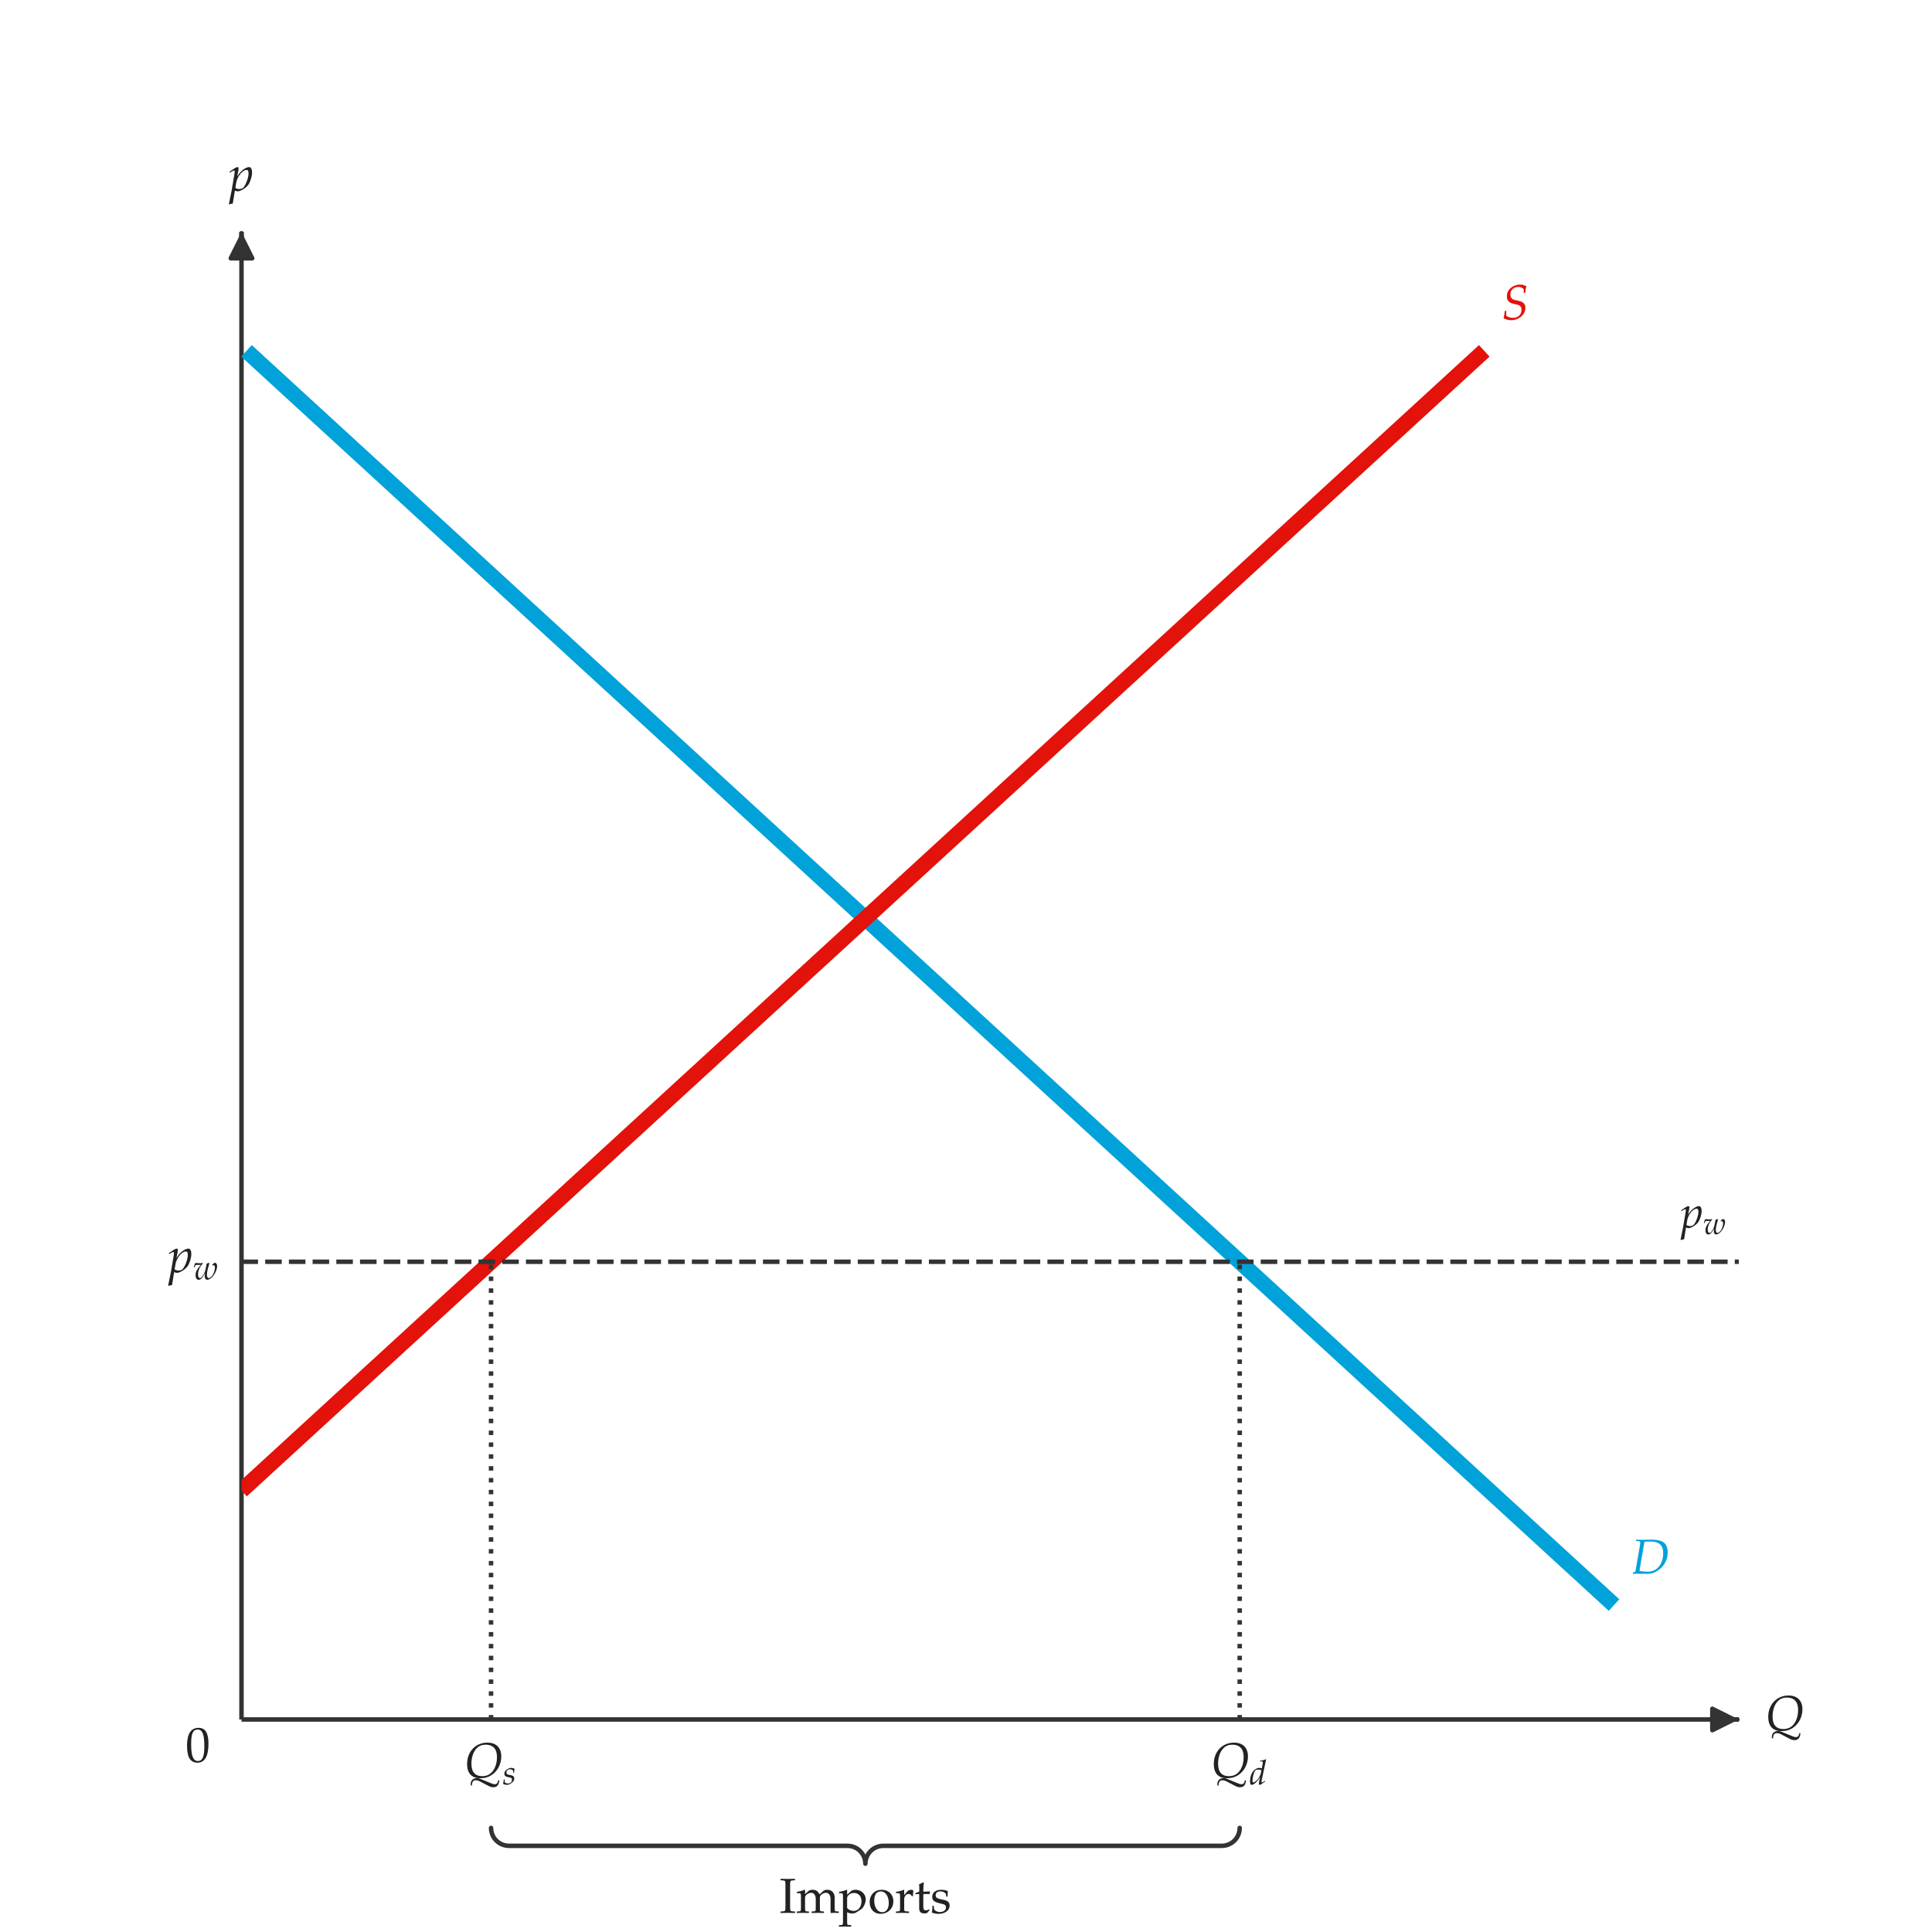
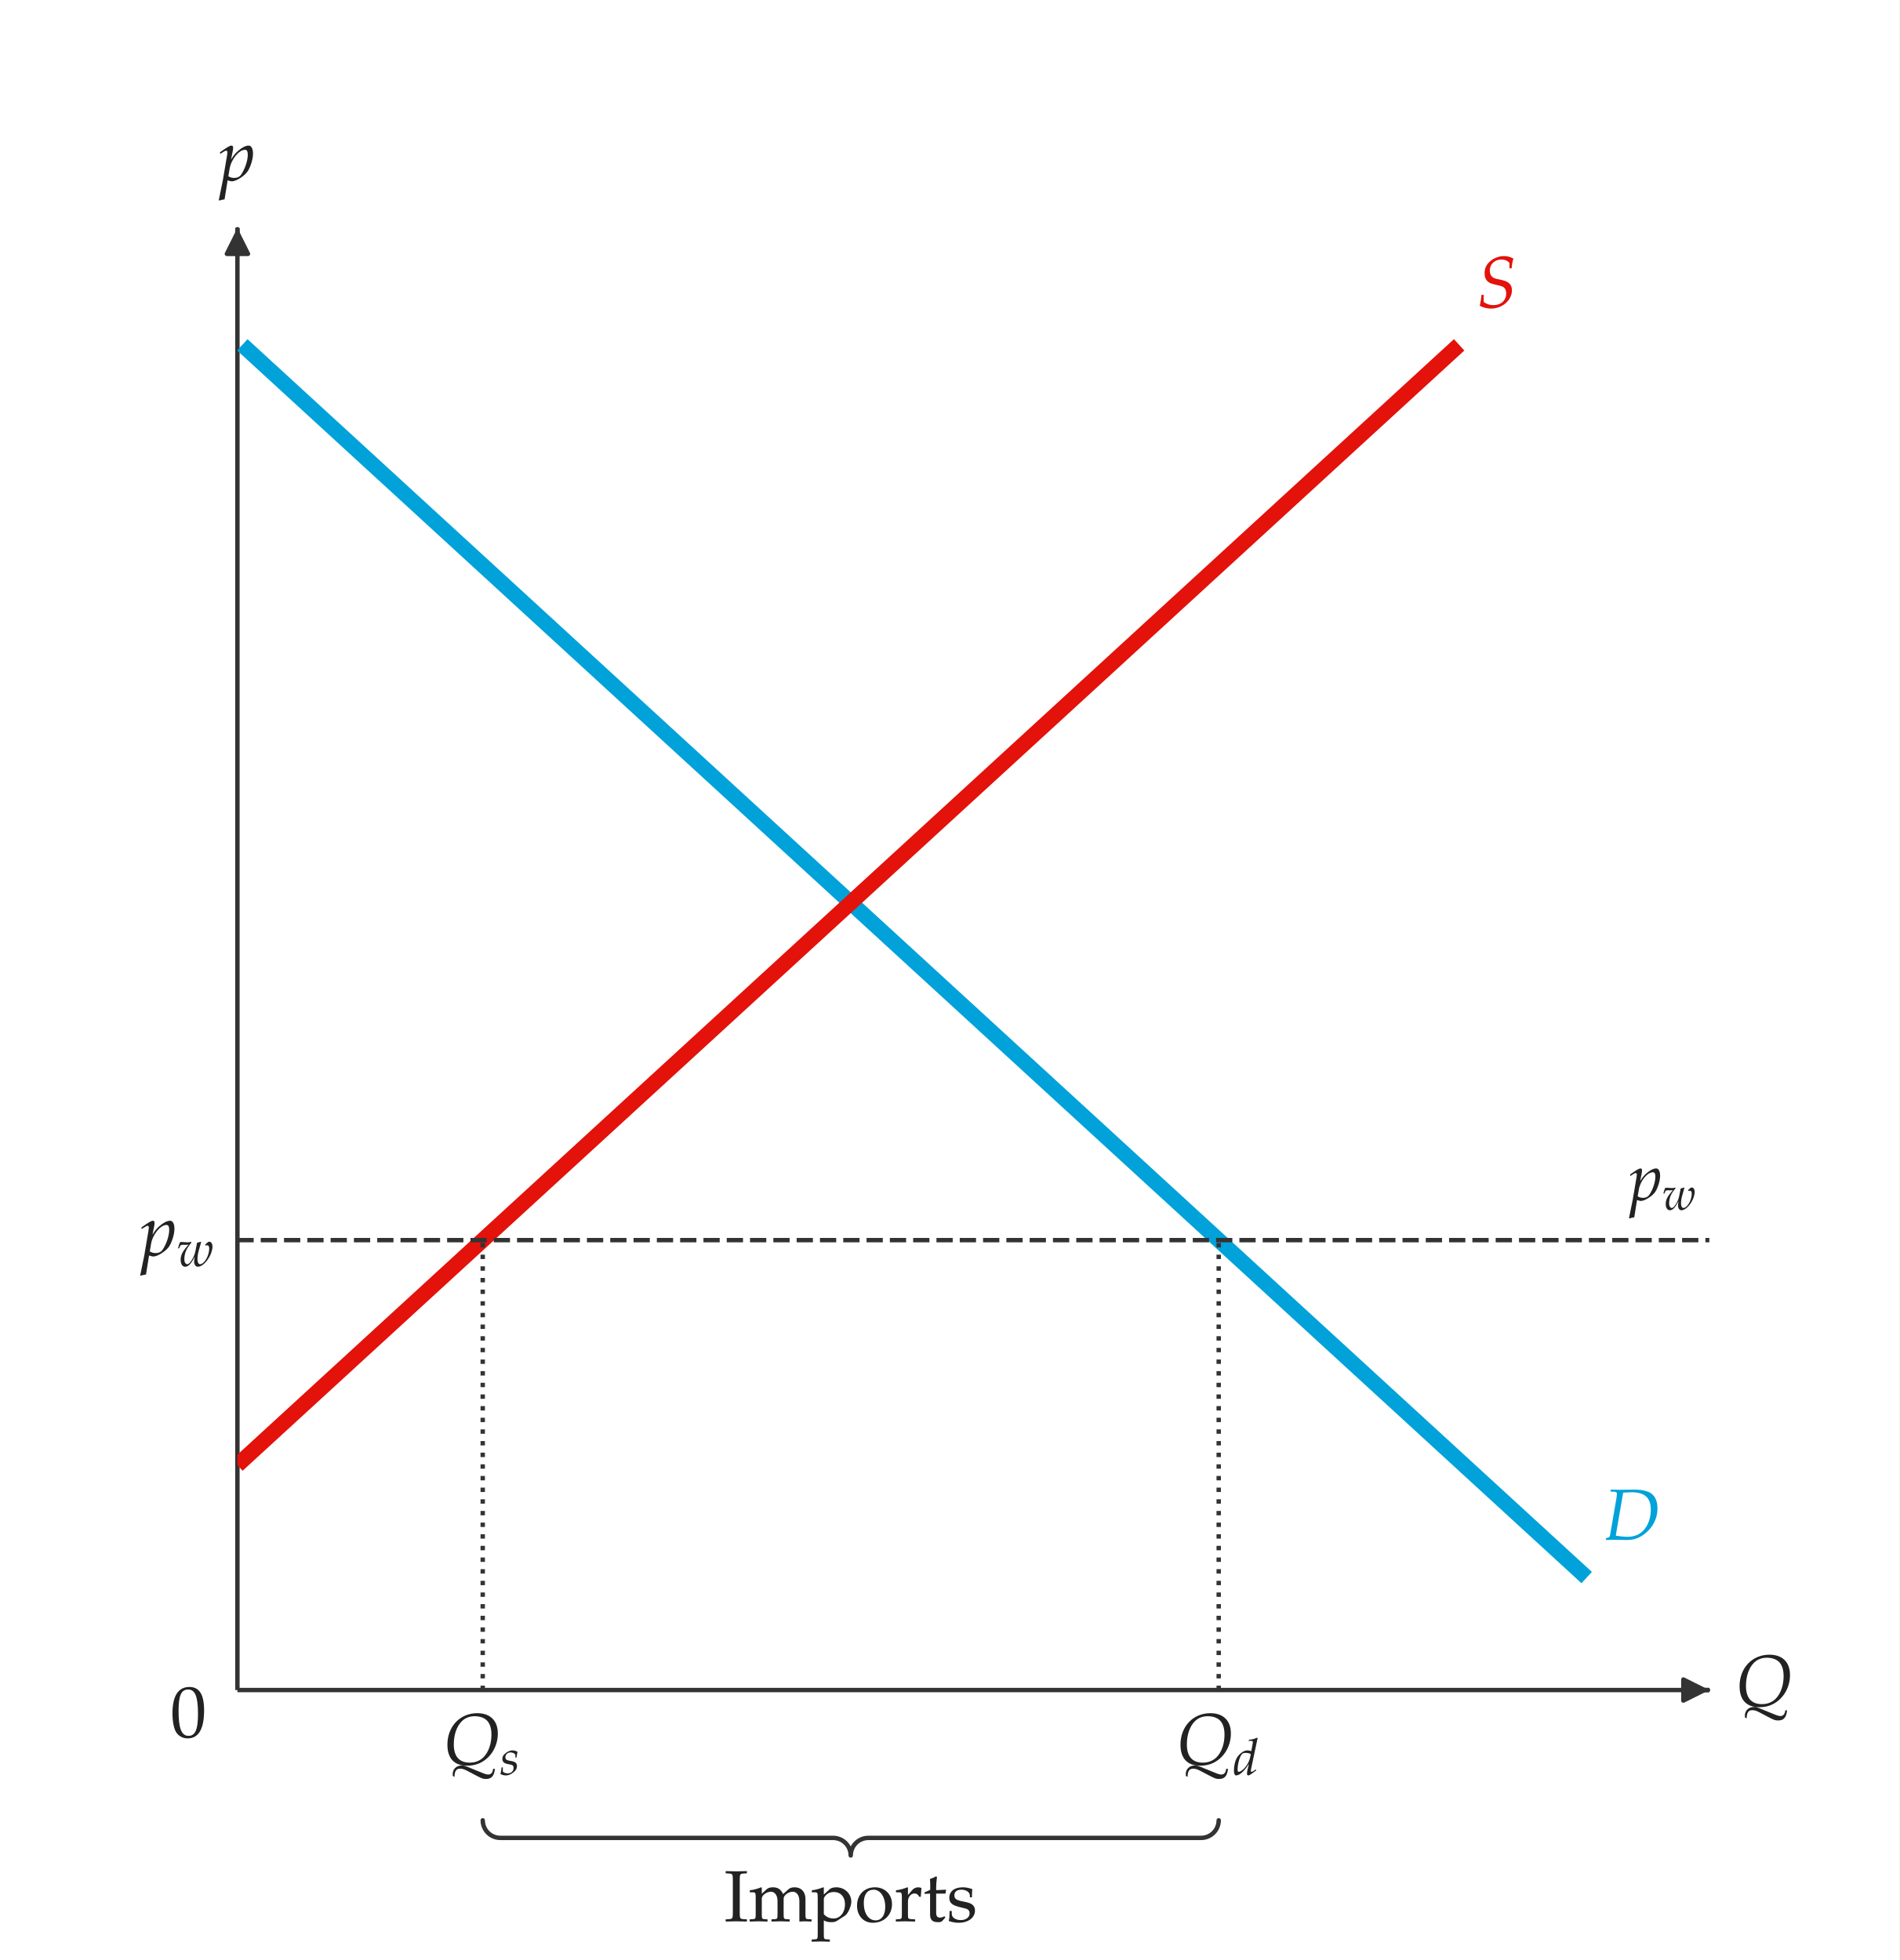
- <svg xmlns="http://www.w3.org/2000/svg" xmlns:xlink="http://www.w3.org/1999/xlink" width="432pt" height="432pt" viewBox="0 0 432 432" version="1.1">
+ <svg xmlns="http://www.w3.org/2000/svg" xmlns:xlink="http://www.w3.org/1999/xlink" width="432pt" height="445.896pt" viewBox="0 0 432 445.896" version="1.1">
  <defs>
    <style type="text/css">*{stroke-linejoin: round; stroke-linecap: butt}</style>
  </defs>
  <g id="figure_1">
    <g id="patch_1">
-       <path d="M 0 432  L 432 432  L 432 0  L 0 0  z " style="fill: #ffffff" />
+       <path d="M 0 445.896  L 432 445.896  L 432 -0  L 0 -0  z " style="fill: #ffffff" />
    </g>
    <g id="axes_1">
      <g id="axes.x">
        <path d="M 54 384.48  L 388.8 384.48  " style="fill: none; stroke: #333333; stroke-linejoin: miter" />
      </g>
      <g id="patch_2">
        <path d="M 388.465 384.48  Q 388.633 384.48 387.682 384.48  " style="fill: none; stroke: #333333; stroke-linecap: round" />
        <path d="M 382.882 382.08  L 387.682 384.48  L 382.882 386.88  z " style="fill: #333333; stroke: #333333; stroke-linecap: round" />
      </g>
      <g id="axes.y">
        <path d="M 54 384.48  L 54 51.84  " style="fill: none; stroke: #333333; stroke-linejoin: miter" />
      </g>
      <g id="patch_3">
        <path d="M 54 52.173  Q 54 52.006 54 52.958  " style="fill: none; stroke: #333333; stroke-linecap: round" />
        <path d="M 51.6 57.758  L 54 52.958  L 56.4 57.758  z " style="fill: #333333; stroke: #333333; stroke-linecap: round" />
      </g>
      <g id="axes.y.label">
-         <g style="fill: #222222" transform="translate(51.25 42.749) scale(0.11 -0.11)">
+         <g style="fill: #222222" transform="translate(49.875 41.2035) scale(0.165 -0.165)">
          <defs>
            <path id="TeXGyrePagella-Italic-51" d="M -45 -1728  L 0 -1766  C 134 -1722 262 -1690 467 -1658  L 736 19  L 794 0  C 960 -58 1056 -70 1126 -70  C 1485 -70 2221 397 2496 800  C 2758 1190 2976 1894 2976 2374  C 2976 2803 2829 3085 2598 3085  C 2330 3085 1997 2912 1658 2618  C 1402 2387 1267 2227 1037 1850  L 1190 2611  C 1210 2720 1222 2816 1222 2893  C 1222 3014 1171 3085 1082 3085  C 947 3085 704 2950 230 2611  L 51 2483  L 96 2355  L 301 2490  C 480 2605 550 2637 608 2637  C 672 2637 717 2579 717 2490  C 717 2438 704 2310 691 2246  L 320 51  L 6 -1491  L -45 -1728  z M 800 378  L 915 1056  C 1056 1875 1741 2714 2272 2714  C 2438 2714 2515 2573 2515 2278  C 2515 1760 2259 998 1920 512  C 1792 326 1587 230 1325 230  C 1126 230 966 275 800 378  z " transform="scale(0.015625)" />
          </defs>
          <use xlink:href="#TeXGyrePagella-Italic-51" transform="translate(0 0.796875)" />
        </g>
      </g>
      <g id="axes.x.label">
-         <g style="fill: #222222" transform="translate(394.8 386.9275) scale(0.11 -0.11)">
+         <g style="fill: #222222" transform="translate(394.8 388.1513) scale(0.165 -0.165)">
          <defs>
            <path id="TeXGyrePagella-Italic-32" d="M 339 1741  C 339 531 941 -115 2067 -115  C 2611 -115 3066 6 3482 269  C 4288 768 4787 1709 4787 2720  C 4787 3859 4122 4518 2970 4518  C 1453 4518 339 3347 339 1741  z M 806 -909  C 806 -909 806 -966 813 -1018  L 966 -1101  C 966 -608 1120 -378 1459 -378  C 1645 -378 1824 -429 2074 -563  L 3002 -1050  C 3386 -1248 3501 -1286 3757 -1286  C 4237 -1286 4467 -1011 4531 -390  L 4371 -390  C 4333 -736 4192 -896 3936 -896  C 3827 -896 3706 -864 3539 -800  L 2029 -186  C 1869 -122 1754 -96 1606 -96  C 1133 -96 781 -422 806 -909  z M 902 1773  C 902 2605 1158 3354 1600 3795  C 1901 4102 2285 4250 2771 4250  C 3078 4250 3392 4173 3603 4045  C 4019 3802 4224 3322 4224 2618  C 4224 1811 3968 1088 3533 640  C 3219 320 2803 154 2304 154  C 1382 154 902 704 902 1773  z " transform="scale(0.015625)" />
          </defs>
          <use xlink:href="#TeXGyrePagella-Italic-32" transform="translate(0 0.40625)" />
        </g>
      </g>
      <g id="axes.origin.label">
-         <g style="fill: #222222" transform="translate(41.5 393.9275) scale(0.11 -0.11)">
+         <g style="fill: #222222" transform="translate(38.75 395.1513) scale(0.165 -0.165)">
          <defs>
            <path id="TeXGyrePagella-Regular-11" d="M 186 2074  C 186 1325 320 678 544 365  C 768 51 1126 -128 1523 -128  C 2490 -128 2976 704 2976 2342  C 2976 3744 2560 4410 1683 4410  C 691 4410 186 3622 186 2074  z M 723 2304  C 723 3654 960 4186 1568 4186  C 2189 4186 2438 3558 2438 2022  C 2438 659 2195 96 1606 96  C 986 96 723 742 723 2304  z " transform="scale(0.015625)" />
          </defs>
          <use xlink:href="#TeXGyrePagella-Regular-11" />
        </g>
      </g>
      <g id="market.trade.volume">
-         <path d="M 109.8 408.731  L 109.834 409.253  L 109.936 409.766  L 110.104 410.262  L 110.336 410.731  L 110.627 411.166  L 110.972 411.559  L 111.365 411.904  L 111.8 412.195  L 112.269 412.427  L 112.765 412.595  L 113.278 412.697  L 113.8 412.731  L 189.5 412.731  L 190.022 412.765  L 190.535 412.867  L 191.031 413.035  L 191.5 413.267  L 191.935 413.558  L 192.328 413.903  L 192.673 414.296  L 192.964 414.731  L 193.196 415.2  L 193.364 415.696  L 193.466 416.209  L 193.5 416.731  L 193.534 416.209  L 193.636 415.696  L 193.804 415.2  L 194.036 414.731  L 194.327 414.296  L 194.672 413.903  L 195.065 413.558  L 195.5 413.267  L 195.969 413.035  L 196.465 412.867  L 196.978 412.765  L 197.5 412.731  L 273.2 412.731  L 273.722 412.697  L 274.235 412.595  L 274.731 412.427  L 275.2 412.195  L 275.635 411.904  L 276.028 411.559  L 276.373 411.166  L 276.664 410.731  L 276.896 410.262  L 277.064 409.766  L 277.166 409.253  L 277.2 408.731  " style="fill: none; stroke: #333333; stroke-linecap: round" />
+         <path d="M 109.8 414.116  L 109.834 414.639  L 109.936 415.152  L 110.104 415.647  L 110.336 416.116  L 110.627 416.552  L 110.972 416.945  L 111.365 417.29  L 111.8 417.581  L 112.269 417.812  L 112.765 417.98  L 113.278 418.082  L 113.8 418.116  L 189.5 418.116  L 190.022 418.151  L 190.535 418.253  L 191.031 418.421  L 191.5 418.652  L 191.935 418.943  L 192.328 419.288  L 192.673 419.681  L 192.964 420.116  L 193.196 420.586  L 193.364 421.081  L 193.466 421.594  L 193.5 422.116  L 193.534 421.594  L 193.636 421.081  L 193.804 420.586  L 194.036 420.116  L 194.327 419.681  L 194.672 419.288  L 195.065 418.943  L 195.5 418.652  L 195.969 418.421  L 196.465 418.253  L 196.978 418.151  L 197.5 418.116  L 273.2 418.116  L 273.722 418.082  L 274.235 417.98  L 274.731 417.812  L 275.2 417.581  L 275.635 417.29  L 276.028 416.945  L 276.373 416.552  L 276.664 416.116  L 276.896 415.647  L 277.064 415.152  L 277.166 414.639  L 277.2 414.116  " style="fill: none; stroke: #333333; stroke-linecap: round" />
      </g>
      <g id="market.trade.mark.q_s">
-         <g style="fill: #222222" transform="translate(103.86 397.466) scale(0.11 -0.11)">
+         <g style="fill: #222222" transform="translate(100.89 401.459) scale(0.165 -0.165)">
          <defs>
            <path id="TeXGyrePagella-Italic-54" d="M 58 102  C 301 -19 518 -70 742 -70  C 1056 -70 1350 45 1677 301  C 2003 557 2138 794 2138 1114  C 2138 1459 1939 1645 1459 1734  L 1184 1786  C 800 1856 678 1965 678 2227  C 678 2566 960 2829 1331 2829  C 1594 2829 1837 2714 1939 2541  L 1939 2189  L 2086 2189  C 2112 2413 2138 2586 2208 2912  C 1958 3034 1779 3085 1568 3085  C 1235 3085 845 2899 538 2586  C 371 2413 301 2253 301 2022  C 301 1664 499 1459 922 1376  L 1325 1299  C 1606 1248 1709 1139 1709 883  C 1709 461 1414 186 960 186  C 730 186 538 256 358 410  L 358 947  L 198 947  C 166 621 128 397 58 102  z " transform="scale(0.015625)" />
          </defs>
          <use xlink:href="#TeXGyrePagella-Italic-32" transform="translate(0 0.40625)" />
          <use xlink:href="#TeXGyrePagella-Italic-54" transform="translate(77.79993 -14.05469) scale(0.7)" />
        </g>
      </g>
      <g id="market.trade.mark.q_d">
-         <g style="fill: #222222" transform="translate(270.82 397.466) scale(0.11 -0.11)">
+         <g style="fill: #222222" transform="translate(267.63 401.459) scale(0.165 -0.165)">
          <defs>
            <path id="TeXGyrePagella-Italic-45" d="M 109 550  C 109 134 205 -70 390 -70  C 563 -70 800 38 1018 211  C 1363 493 1574 742 2003 1389  L 1856 806  C 1786 525 1754 320 1754 154  C 1754 19 1811 -70 1920 -70  C 2029 -70 2182 19 2400 179  L 2918 563  L 2854 685  L 2573 486  C 2483 422 2381 378 2323 378  C 2272 378 2234 435 2234 525  C 2234 576 2246 634 2285 819  L 3091 4621  L 3014 4691  C 2682 4525 2451 4467 1990 4422  L 1965 4288  L 2272 4288  C 2426 4288 2490 4243 2490 4134  C 2490 4083 2483 4026 2477 3981  L 2298 2995  C 2106 3053 1933 3085 1773 3085  C 1331 3085 730 2624 435 2067  C 237 1696 109 1088 109 550  z M 570 627  C 570 1434 864 2432 1178 2675  C 1261 2739 1382 2771 1555 2771  C 1837 2771 2022 2733 2234 2624  L 2157 2246  C 2042 1683 1728 1120 1331 742  C 1107 531 851 378 730 378  C 627 378 570 467 570 627  z " transform="scale(0.015625)" />
          </defs>
          <use xlink:href="#TeXGyrePagella-Italic-32" transform="translate(0 0.40625)" />
          <use xlink:href="#TeXGyrePagella-Italic-45" transform="translate(77.79993 -14.05469) scale(0.7)" />
        </g>
      </g>
      <g id="market.trade.volume.label">
-         <g style="fill: #222222" transform="translate(174.2947 427.717) scale(0.11 -0.11)">
+         <g style="fill: #222222" transform="translate(164.692 437.0955) scale(0.165 -0.165)">
          <defs>
            <path id="TeXGyrePagella-Regular-2a" d="M 141 -19  C 454 -6 762 0 1075 0  C 1389 0 1702 -6 2016 -19  L 2016 173  L 1709 192  C 1414 211 1382 262 1382 768  L 1382 3642  C 1382 4147 1414 4198 1709 4218  L 2016 4237  L 2016 4429  C 1702 4416 1389 4410 1075 4410  C 762 4410 454 4416 141 4429  L 141 4237  L 448 4218  C 742 4198 774 4147 774 3642  L 774 768  C 774 262 742 211 448 192  L 141 173  L 141 -19  z " transform="scale(0.015625)" />
            <path id="TeXGyrePagella-Regular-4e" d="M 102 -19  C 371 -6 646 0 915 0  C 1171 0 1421 -6 1677 -19  L 1677 173  L 1408 192  C 1190 205 1171 250 1171 653  L 1171 2010  C 1171 2298 1594 2611 1978 2611  C 2323 2611 2560 2285 2560 1798  L 2560 653  C 2560 250 2541 205 2323 192  L 2029 173  L 2029 -19  C 2298 -6 2560 0 2829 0  C 3098 0 3360 -6 3629 -19  L 3629 173  L 3334 192  C 3117 205 3098 250 3098 653  L 3098 2010  C 3098 2298 3520 2611 3904 2611  C 4250 2611 4486 2285 4486 1798  L 4486 -19  C 4653 -6 4826 0 4992 0  C 5184 0 5370 -6 5562 -19  L 5562 173  L 5261 192  C 5043 205 5024 250 5024 653  L 5024 1971  C 5024 2605 4653 3002 4064 3002  C 3840 3002 3654 2944 3539 2842  L 3053 2406  C 2848 2829 2586 3002 2144 3002  C 1907 3002 1728 2944 1613 2842  L 1171 2432  L 1171 2976  L 1114 3002  C 787 2867 454 2778 115 2739  L 115 2560  L 352 2560  C 608 2560 634 2515 634 2093  L 634 653  C 634 250 614 205 397 192  L 102 173  L 102 -19  z " transform="scale(0.015625)" />
            <path id="TeXGyrePagella-Regular-51" d="M 51 -1606  L 51 -1798  C 320 -1786 582 -1779 851 -1779  C 1120 -1779 1382 -1786 1651 -1798  L 1651 -1606  L 1357 -1587  C 1139 -1574 1120 -1530 1120 -1126  L 1120 83  C 1312 -32 1517 -77 1805 -77  C 1990 -77 2157 -38 2259 26  L 2989 499  C 3245 666 3546 1325 3546 1734  C 3546 2445 2957 3002 2214 3002  C 1978 3002 1747 2938 1645 2842  L 1120 2362  L 1120 2976  L 1062 3002  C 736 2867 403 2778 64 2739  L 64 2560  L 301 2560  C 557 2560 582 2515 582 2093  L 582 -1126  C 582 -1530 563 -1574 346 -1587  L 51 -1606  z M 1120 627  L 1120 1958  C 1120 2048 1152 2118 1235 2227  C 1421 2464 1683 2586 2003 2586  C 2605 2586 2989 2163 2989 1498  C 2989 781 2560 250 1984 250  C 1632 250 1370 365 1120 627  z " transform="scale(0.015625)" />
            <path id="TeXGyrePagella-Regular-50" d="M 205 1389  C 205 486 774 -128 1600 -128  C 2586 -128 3290 557 3290 1517  C 3290 2381 2662 3002 1786 3002  C 851 3002 205 2342 205 1389  z M 800 1606  C 800 2374 1107 2790 1670 2790  C 2259 2790 2694 2150 2694 1280  C 2694 544 2368 83 1850 83  C 1222 83 800 698 800 1606  z " transform="scale(0.015625)" />
            <path id="TeXGyrePagella-Regular-53" d="M 134 -19  C 397 -6 659 0 922 0  C 1229 0 1530 -6 1837 -19  L 1837 173  L 1504 192  C 1216 211 1203 230 1203 653  L 1203 1754  C 1203 2138 1459 2458 1773 2458  C 1965 2458 2099 2368 2202 2163  L 2336 2163  L 2394 2931  C 2323 2976 2208 3002 2093 3002  C 1901 3002 1696 2899 1562 2739  L 1203 2317  L 1203 2976  L 1146 3002  C 819 2867 486 2778 147 2739  L 147 2560  L 384 2560  C 640 2560 666 2515 666 2093  L 666 653  C 666 250 646 205 429 192  L 134 173  L 134 -19  z " transform="scale(0.015625)" />
            <path id="TeXGyrePagella-Regular-55" d="M 141 2419  L 627 2445  L 627 602  C 627 128 838 -77 1331 -77  C 1478 -77 1632 -45 1670 0  L 1978 339  L 1894 448  C 1734 358 1638 326 1517 326  C 1267 326 1165 454 1165 768  L 1165 2445  L 1984 2445  L 2042 2790  L 1165 2752  L 1165 2995  C 1165 3264 1184 3494 1235 3904  L 1158 3974  C 1005 3878 813 3795 614 3731  C 634 3539 640 3418 640 3226  L 640 2778  L 141 2554  L 141 2419  z " transform="scale(0.015625)" />
            <path id="TeXGyrePagella-Regular-54" d="M 192 26  C 525 -83 774 -128 1069 -128  C 1907 -128 2502 320 2502 947  C 2502 1146 2451 1293 2323 1421  C 2157 1587 1946 1658 1382 1766  C 858 1869 685 1997 685 2291  C 685 2611 909 2790 1299 2790  C 1728 2790 2054 2566 2054 2266  L 2054 2118  L 2234 2118  C 2240 2490 2246 2643 2266 2842  C 1926 2957 1696 3002 1434 3002  C 691 3002 237 2650 237 2074  C 237 1766 378 1549 672 1414  C 845 1338 1184 1235 1619 1139  C 1907 1075 2029 941 2029 698  C 2029 352 1709 109 1254 109  C 787 109 454 333 454 653  L 454 915  L 262 915  C 262 474 243 282 192 26  z " transform="scale(0.015625)" />
          </defs>
          <use xlink:href="#TeXGyrePagella-Regular-2a" />
          <use xlink:href="#TeXGyrePagella-Regular-4e" transform="translate(33.70312 0)" />
          <use xlink:href="#TeXGyrePagella-Regular-51" transform="translate(120 0)" />
          <use xlink:href="#TeXGyrePagella-Regular-50" transform="translate(180.0938 0)" />
          <use xlink:href="#TeXGyrePagella-Regular-53" transform="translate(234.6875 0)" />
          <use xlink:href="#TeXGyrePagella-Regular-55" transform="translate(274.1875 0)" />
          <use xlink:href="#TeXGyrePagella-Regular-54" transform="translate(306.7812 0)" />
        </g>
      </g>
      <g id="market.trade.world_price.mark">
-         <g style="fill: #222222" transform="translate(37.67 284.5767) scale(0.11 -0.11)">
+         <g style="fill: #222222" transform="translate(32.005 285.8005) scale(0.165 -0.165)">
          <defs>
            <path id="TeXGyrePagella-Italic-58" d="M 134 2253  L 275 2253  L 384 2522  C 429 2630 557 2701 710 2701  C 832 2701 947 2688 1069 2688  C 1203 2688 1286 2694 1446 2714  C 1389 2630 1318 2560 1254 2483  C 678 1811 461 1350 461 806  C 461 282 685 -70 1024 -70  C 1434 -70 1766 282 2240 1197  C 2182 915 2163 755 2163 608  C 2163 205 2349 -70 2637 -70  C 3155 -70 3827 576 4224 1453  C 4365 1773 4474 2202 4474 2458  C 4474 2822 4307 3085 4077 3085  C 3994 3085 3917 3059 3866 3008  L 3546 2707  L 3616 2586  C 3674 2624 3731 2643 3789 2643  C 3962 2643 4064 2496 4064 2240  C 4064 1312 3443 250 2899 250  C 2714 250 2579 506 2579 858  C 2579 1158 2637 1581 2714 1856  L 3046 3034  L 3002 3085  L 2528 2944  L 2342 1990  C 2266 1594 2176 1338 1990 992  C 1734 512 1491 250 1299 250  C 1075 250 928 499 928 870  C 928 1632 1190 2253 1824 2970  L 1760 3085  C 1632 3027 1549 3008 1370 3008  C 1107 3008 845 3034 582 3053  C 506 3059 448 3040 378 3008  C 288 2835 218 2605 134 2253  z " transform="scale(0.015625)" />
          </defs>
          <use xlink:href="#TeXGyrePagella-Italic-51" transform="translate(0 0.796875)" />
          <use xlink:href="#TeXGyrePagella-Italic-58" transform="translate(49.99995 -13.66406) scale(0.7)" />
        </g>
      </g>
      <g id="market.demand">
-         <path d="M 55.116 78.451  L 360.9 358.892  " clip-path="url(#p1a90a85e2c)" style="fill: none; stroke: #01a2d9; stroke-width: 3.5; stroke-linejoin: miter" />
+         <path d="M 55.116 78.451  L 360.9 358.892  " clip-path="url(#pa240859917)" style="fill: none; stroke: #01a2d9; stroke-width: 3.5; stroke-linejoin: miter" />
      </g>
      <g id="market.supply">
-         <path d="M 54 333.305  L 331.884 78.451  " clip-path="url(#p1a90a85e2c)" style="fill: none; stroke: #e3120b; stroke-width: 3.5; stroke-linejoin: miter" />
+         <path d="M 54 333.305  L 331.884 78.451  " clip-path="url(#pa240859917)" style="fill: none; stroke: #e3120b; stroke-width: 3.5; stroke-linejoin: miter" />
      </g>
      <g id="market.trade.world_price">
-         <path d="M 54 282.129  L 388.8 282.129  " clip-path="url(#p1a90a85e2c)" style="fill: none; stroke-dasharray: 3.7,1.6; stroke-dashoffset: 0; stroke: #333333; stroke-linejoin: miter" />
+         <path d="M 54 282.129  L 388.8 282.129  " clip-path="url(#pa240859917)" style="fill: none; stroke-dasharray: 3.7,1.6; stroke-dashoffset: 0; stroke: #333333; stroke-linejoin: miter" />
      </g>
      <g id="market.trade.guide.q_s">
-         <path d="M 109.8 384.48  L 109.8 282.129  " clip-path="url(#p1a90a85e2c)" style="fill: none; stroke-dasharray: 1,1.65; stroke-dashoffset: 0; stroke: #333333; stroke-linejoin: miter" />
+         <path d="M 109.8 384.48  L 109.8 282.129  " clip-path="url(#pa240859917)" style="fill: none; stroke-dasharray: 1,1.65; stroke-dashoffset: 0; stroke: #333333; stroke-linejoin: miter" />
      </g>
      <g id="market.trade.guide.q_d">
-         <path d="M 277.2 384.48  L 277.2 282.129  " clip-path="url(#p1a90a85e2c)" style="fill: none; stroke-dasharray: 1,1.65; stroke-dashoffset: 0; stroke: #333333; stroke-linejoin: miter" />
+         <path d="M 277.2 384.48  L 277.2 282.129  " clip-path="url(#pa240859917)" style="fill: none; stroke-dasharray: 1,1.65; stroke-dashoffset: 0; stroke: #333333; stroke-linejoin: miter" />
      </g>
      <g id="market.demand.label">
-         <g style="fill: #01a2d9" transform="translate(364.7584 351.9729) scale(0.11 -0.11)">
+         <g style="fill: #01a2d9" transform="translate(364.7734 350.4274) scale(0.165 -0.165)">
          <defs>
            <path id="TeXGyrePagella-Italic-25" d="M 179 -19  C 378 -6 576 0 774 0  C 1190 0 1606 -19 2022 -19  C 2483 -19 2797 51 3130 218  C 4128 730 4742 1696 4742 2758  C 4742 3386 4550 3834 4160 4109  C 3866 4320 3251 4429 2714 4429  C 2278 4429 1843 4410 1408 4410  C 1146 4410 883 4416 621 4429  L 602 4250  L 941 4237  C 1094 4230 1165 4179 1165 4064  C 1165 3974 1139 3770 1107 3578  L 550 352  C 525 205 333 179 211 147  L 179 -19  z M 1075 358  C 1075 435 1082 480 1101 595  L 1715 4160  C 1965 4160 2208 4192 2458 4192  C 3622 4192 4154 3706 4154 2656  C 4154 1907 3910 1235 3475 794  C 3130 442 2662 262 2106 262  C 1824 262 1510 294 1075 358  z " transform="scale(0.015625)" />
          </defs>
          <use xlink:href="#TeXGyrePagella-Italic-25" transform="translate(0 0.796875)" />
        </g>
      </g>
      <g id="market.supply.label">
-         <g style="fill: #e3120b" transform="translate(335.7524 71.44477) scale(0.11 -0.11)">
+         <g style="fill: #e3120b" transform="translate(335.8924 69.97577) scale(0.165 -0.165)">
          <defs>
            <path id="TeXGyrePagella-Italic-34" d="M 269 128  C 589 -32 922 -115 1261 -115  C 2253 -115 3104 627 3104 1498  C 3104 2003 2829 2272 2182 2413  L 1766 2502  C 1344 2592 1152 2829 1152 3251  C 1152 3808 1581 4211 2170 4211  C 2483 4211 2694 4128 2886 3923  L 2886 3437  L 3078 3437  C 3104 3782 3149 4026 3238 4301  C 2944 4454 2701 4518 2394 4518  C 1920 4518 1440 4320 1094 3981  C 826 3712 691 3392 691 3014  C 691 2470 934 2170 1472 2042  L 2080 1894  C 2432 1811 2598 1594 2598 1222  C 2598 608 2144 192 1485 192  C 1139 192 896 269 614 467  L 614 1101  L 422 1101  C 384 749 339 461 269 128  z " transform="scale(0.015625)" />
          </defs>
          <use xlink:href="#TeXGyrePagella-Italic-34" transform="translate(0 0.40625)" />
        </g>
      </g>
      <g id="market.trade.world_price.label">
-         <g style="fill: #222222" transform="translate(375.8393 274.5887) scale(0.1 -0.1)">
+         <g style="fill: #222222" transform="translate(370.6243 273.1662) scale(0.15 -0.15)">
          <use xlink:href="#TeXGyrePagella-Italic-51" transform="translate(0 0.796875)" />
          <use xlink:href="#TeXGyrePagella-Italic-58" transform="translate(49.99995 -13.66406) scale(0.7)" />
        </g>
      </g>
    </g>
  </g>
  <defs>
-     <clipPath id="p1a90a85e2c">
+     <clipPath id="pa240859917">
      <rect x="54" y="51.84" width="334.8" height="332.64" />
    </clipPath>
  </defs>
</svg>
